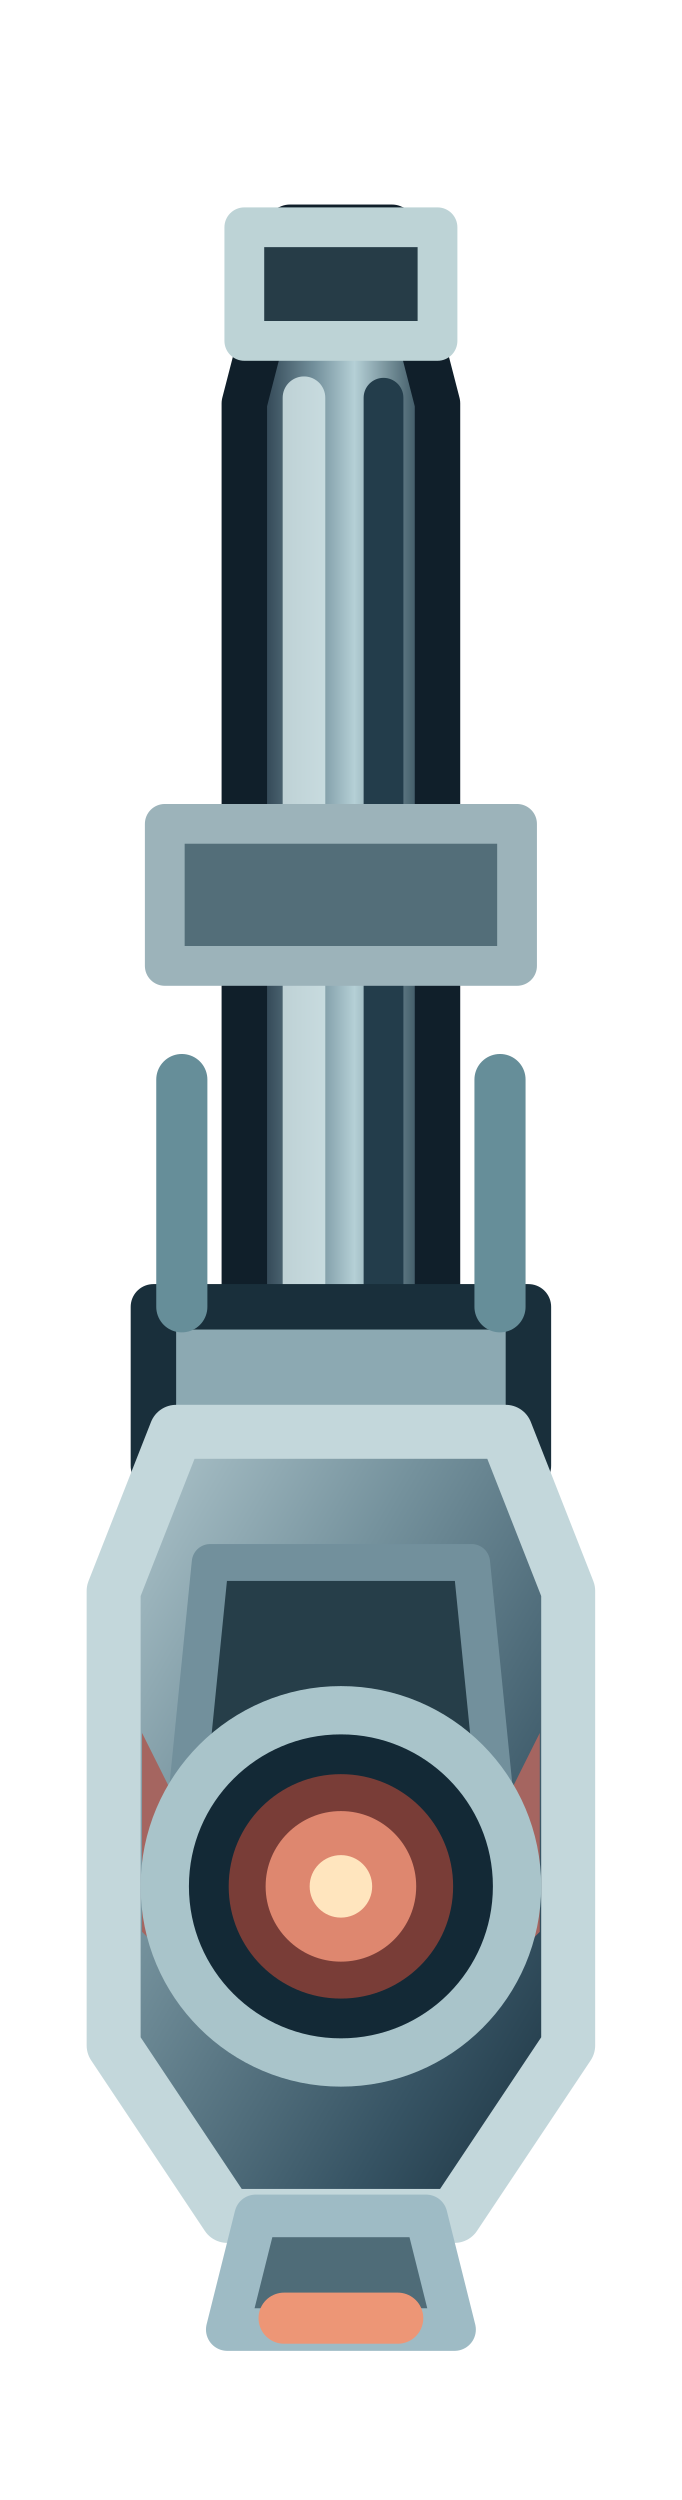
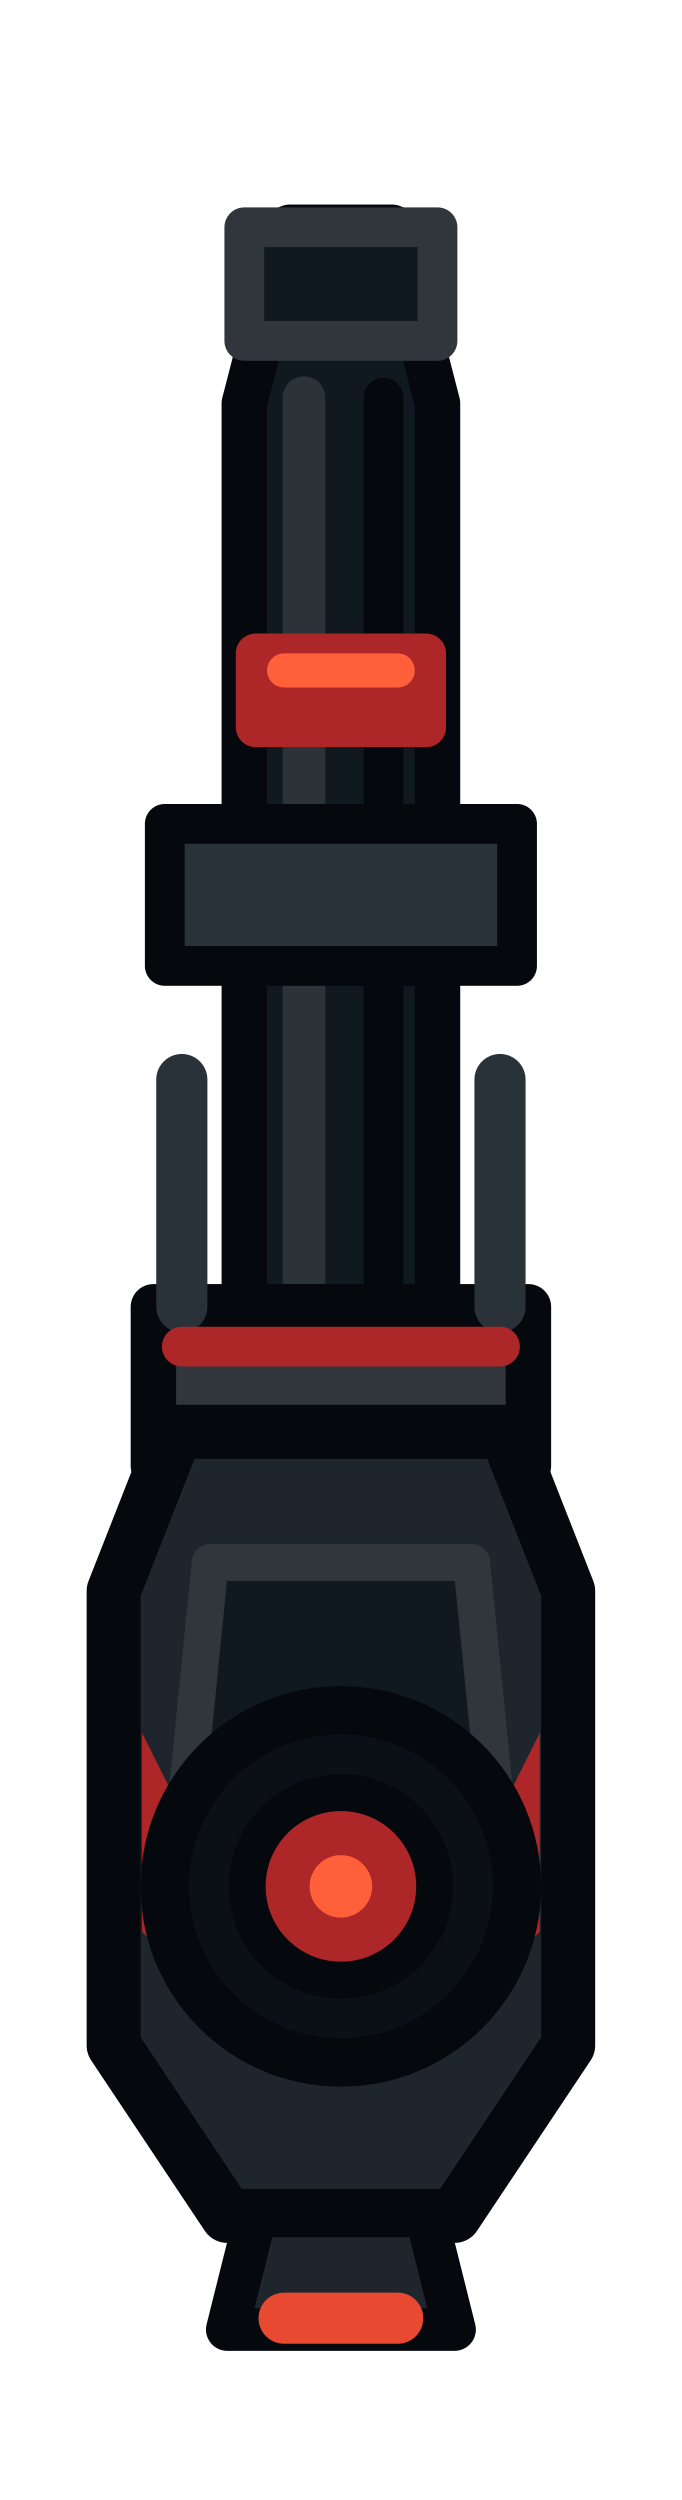
<svg xmlns="http://www.w3.org/2000/svg" width="12" height="44" viewBox="0 0 12 44">
-   <defs>
-     <linearGradient id="casing" x1="0" y1="0" x2="1" y2="1">
-       <stop stop-color="#b4cad0" />
-       <stop offset=".35" stop-color="#75929d" />
-       <stop offset=".75" stop-color="#365363" />
-       <stop offset="1" stop-color="#172d3a" />
-     </linearGradient>
-     <linearGradient id="tube" x1="0" y1="0" x2="1" y2="0">
-       <stop stop-color="#172938" />
-       <stop offset=".36" stop-color="#728f9b" />
-       <stop offset=".57" stop-color="#b5d0d6" />
-       <stop offset="1" stop-color="#1a3442" />
-     </linearGradient>
-   </defs>
  <g stroke-linecap="round" stroke-linejoin="round">
-     <path d="M4.3 26V7.1L5.1 4H6.9L7.7 7.1V26Z" fill="url(#tube)" stroke="#101f2a" stroke-width=".8" />
-     <path d="M5.35 7V22.8" stroke="#d4e6e8" stroke-width=".75" opacity=".84" />
-     <path d="M6.75 7V22.8" stroke="#233d4b" stroke-width=".7" />
-     <path d="M4.3 4H7.7V6H4.3Z" fill="#263c47" stroke="#bdd3d6" stroke-width=".7" />
-     <path d="M2.9 14.5H9.1V17H2.9Z" fill="#536e79" stroke="#9cb3ba" stroke-width=".7" />
-     <path d="M2.7 23H9.3V25.8H2.7Z" fill="#8ca9b2" stroke="#192f3b" stroke-width=".8" />
-     <path d="M3.2 19V23M8.8 19V23" fill="none" stroke="#668e99" stroke-width=".9" />
-     <path d="M3.1 25.2H8.9L10 28V36L8 39H4L2 36V28Z" fill="url(#casing)" stroke="#c3d7db" stroke-width=".95" />
-     <path d="M3.7 27.5H8.3L8.8 32.5H3.2Z" fill="#263e49" stroke="#72909c" stroke-width=".65" />
-     <path d="M2.5 30.5L3.5 32.5V35L2.5 34Z M9.5 30.5L8.5 32.5V35L9.5 34Z" fill="#a56560" />
-     <circle cx="6" cy="33.2" r="3.1" fill="#132936" stroke="#a9c4ca" stroke-width=".85" />
-     <circle cx="6" cy="33.2" r="1.65" fill="#de876f" stroke="#793d37" stroke-width=".65" />
-     <circle cx="6" cy="33.2" r=".55" fill="#ffe5be" />
-     <path d="M4.5 39H7.5L8 41H4Z" fill="#4f6c78" stroke="#9ebbc5" stroke-width=".75" />
-     <path d="M5 40.8H7" stroke="#ed9676" stroke-width=".9" />
+     <path d="M4.3 26V7.1L5.1 4H6.9L7.7 7.1V26Z" fill="#111920" stroke="#05080c" stroke-width=".8" />
+     <path d="M5.35 7V22.8" stroke="#30363c" stroke-width=".75" opacity=".84" />
+     <path d="M6.75 7V22.8" stroke="#05080c" stroke-width=".7" />
+     <path d="M4.3 4H7.7V6H4.3Z" fill="#101820" stroke="#30363c" stroke-width=".7" />
+     <path d="M2.9 14.5H9.1V17H2.9Z" fill="#293139" stroke="#05080c" stroke-width=".7" />
+     <path d="M2.7 23H9.3V25.8H2.7Z" fill="#30363c" stroke="#05080c" stroke-width=".8" />
+     <path d="M3.2 19V23M8.8 19V23" fill="none" stroke="#293139" stroke-width=".9" />
+     <path d="M4.5 11.5H7.5V12.8H4.5Z M3.2 23.7H8.8" fill="#ad2729" stroke="#ad2729" stroke-width=".7" />
+     <path d="M5 11.8H7" stroke="#ff6039" stroke-width=".6" />
+     <path d="M3.1 25.2H8.9L10 28V36L8 39H4L2 36V28Z" fill="#1e252c" stroke="#05080c" stroke-width=".95" />
+     <path d="M3.7 27.5H8.3L8.8 32.5H3.2Z" fill="#101820" stroke="#30363c" stroke-width=".65" />
+     <path d="M2.5 30.5L3.5 32.5V35L2.5 34Z M9.5 30.5L8.5 32.5V35L9.5 34Z" fill="#ad2729" />
+     <circle cx="6" cy="33.2" r="3.1" fill="#0a1016" stroke="#05080c" stroke-width=".85" />
+     <circle cx="6" cy="33.2" r="1.65" fill="#ad2729" stroke="#05080c" stroke-width=".65" />
+     <circle cx="6" cy="33.2" r=".55" fill="#ff6039" />
+     <path d="M4.5 39H7.5L8 41H4Z" fill="#1e252c" stroke="#05080c" stroke-width=".75" />
+     <path d="M5 40.8H7" stroke="#e74931" stroke-width=".9" />
  </g>
</svg>
